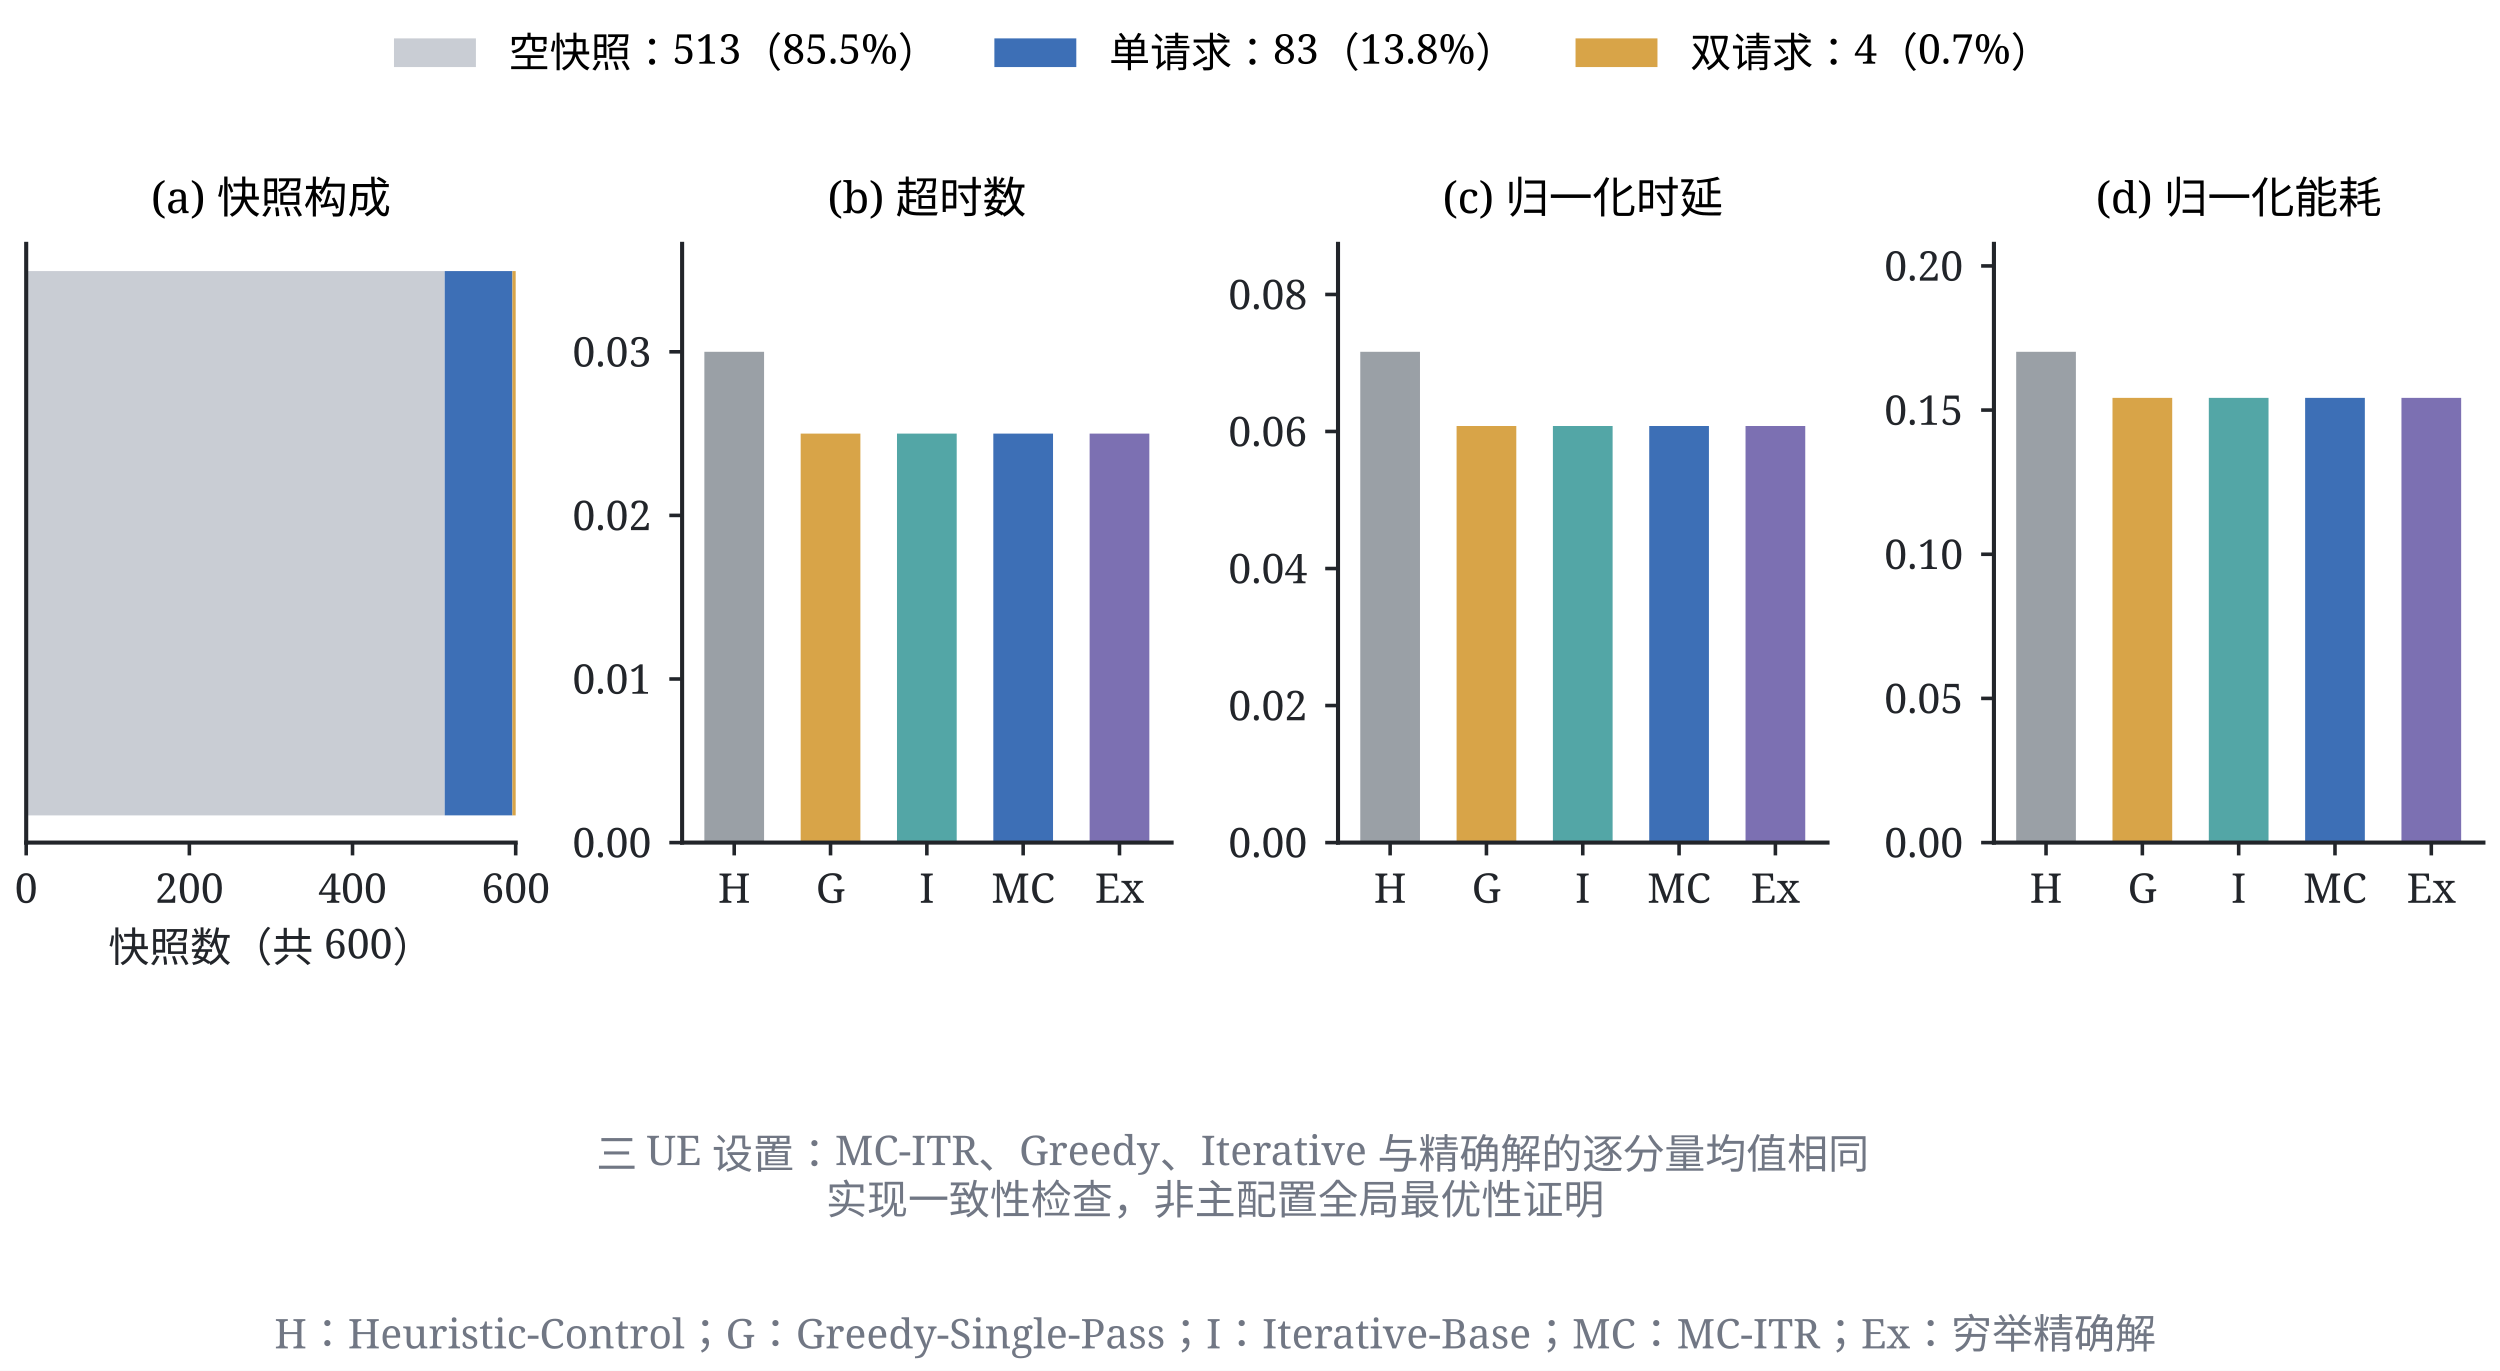
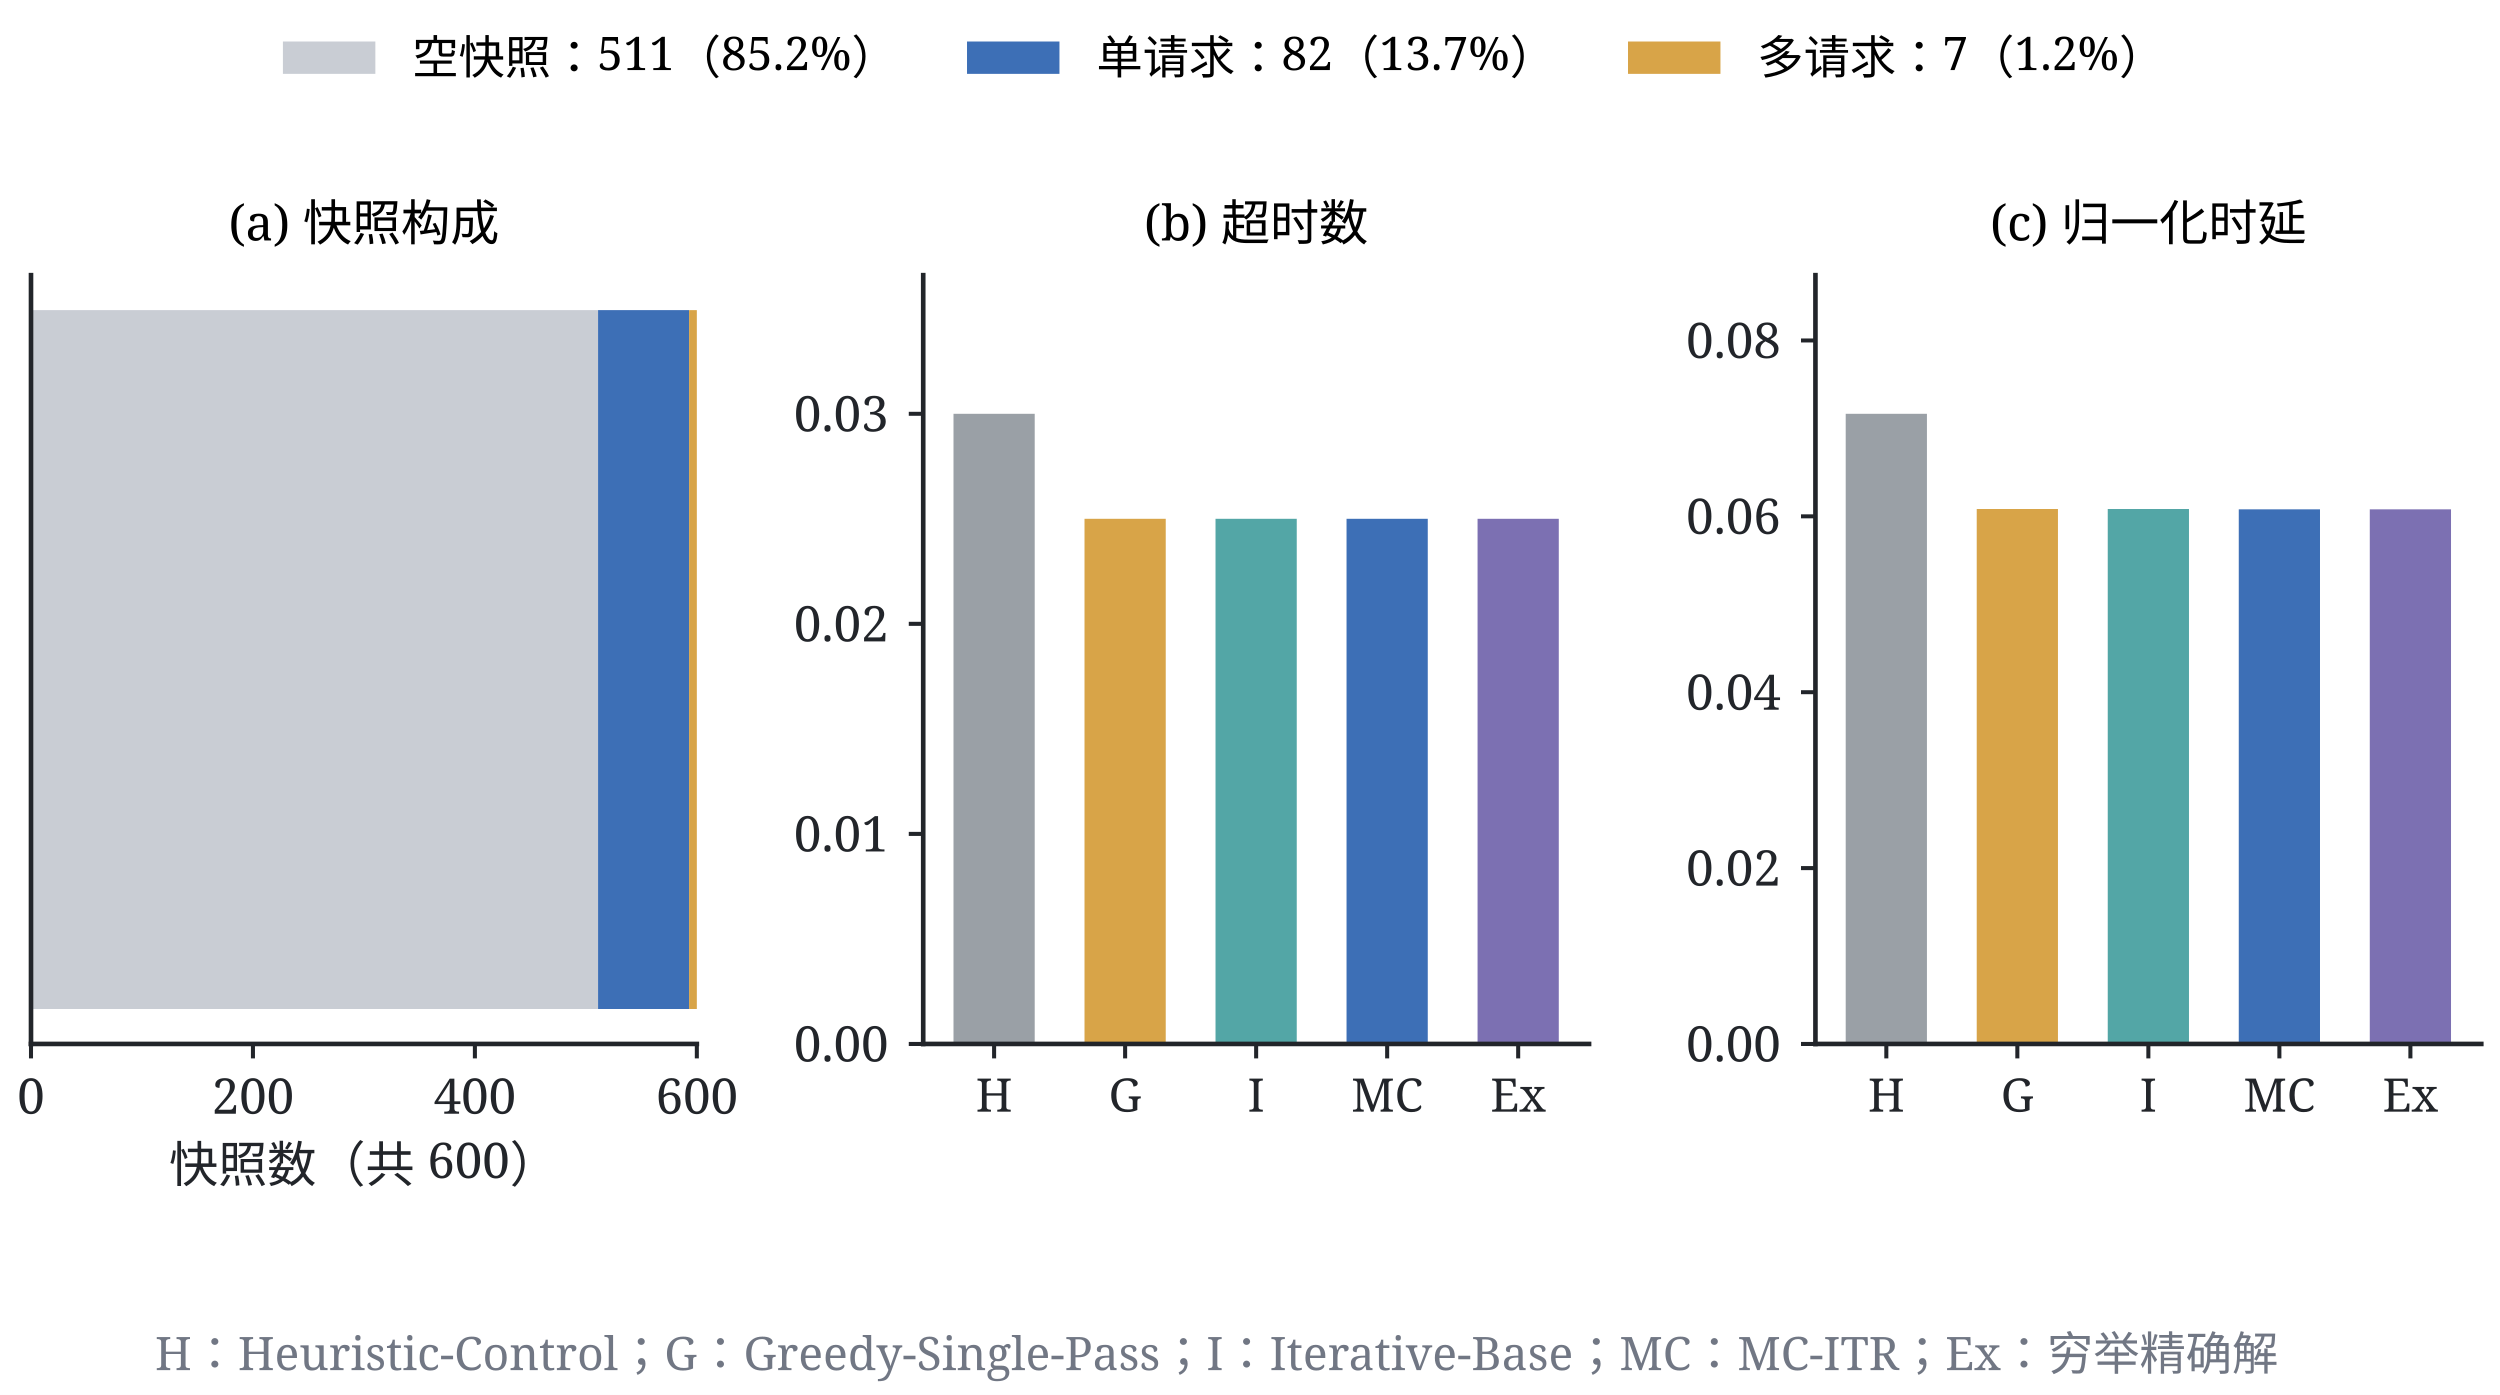
- <svg xmlns="http://www.w3.org/2000/svg" xmlns:xlink="http://www.w3.org/1999/xlink" width="488.236pt" height="267.696pt" viewBox="0 0 488.236 267.696" version="1.1">
+ <svg xmlns="http://www.w3.org/2000/svg" xmlns:xlink="http://www.w3.org/1999/xlink" width="432.685pt" height="241.43pt" viewBox="0 0 432.685 241.43" version="1.1">
  <defs>
    <style type="text/css">*{stroke-linejoin: round; stroke-linecap: butt}</style>
  </defs>
  <g id="figure_1">
    <g id="patch_1">
-       <path d="M 0 267.696  L 488.236 267.696  L 488.236 -0  L 0 -0  z " style="fill: #ffffff" />
+       <path d="M 0 241.43  L 432.685 241.43  L 432.685 0  L 0 0  z " style="fill: #ffffff" />
    </g>
    <g id="axes_1">
      <g id="patch_2">
-         <path d="M 5.116 164.552  L 100.71 164.552  L 100.71 47.624  L 5.116 47.624  z " style="fill: #ffffff" />
+         <path d="M 5.365 180.68  L 120.604 180.68  L 120.604 47.624  L 5.365 47.624  z " style="fill: #ffffff" />
      </g>
      <g id="matplotlib.axis_1">
        <g id="xtick_1">
          <g id="line2d_1">
            <defs>
-               <path id="m51fba0dac2" d="M 0 0  L 0 2.5  " style="stroke: #22252a; stroke-width: 0.7" />
+               <path id="m6c15f9647f" d="M 0 0  L 0 2.5  " style="stroke: #22252a; stroke-width: 0.7" />
            </defs>
            <g>
-               <use xlink:href="#m51fba0dac2" x="5.116" y="164.552" style="fill: #22252a; stroke: #22252a; stroke-width: 0.7" />
+               <use xlink:href="#m6c15f9647f" x="5.365" y="180.68" style="fill: #22252a; stroke: #22252a; stroke-width: 0.7" />
            </g>
          </g>
          <g id="text_1">
-             <text style="fill: #22252a; font: 8px 'Songti SC', serif; text-anchor: middle" x="5.116" y="176.312" transform="rotate(-0 5.11625 176.312)">0</text>
+             <text style="font-size: 8.5px; font-family: 'SimSun', serif; text-anchor: middle; fill: #22252a" x="5.365" y="192.756" transform="rotate(-0 5.365 192.7562)">0</text>
          </g>
        </g>
        <g id="xtick_2">
          <g id="line2d_2">
            <g>
-               <use xlink:href="#m51fba0dac2" x="36.981" y="164.552" style="fill: #22252a; stroke: #22252a; stroke-width: 0.7" />
+               <use xlink:href="#m6c15f9647f" x="43.778" y="180.68" style="fill: #22252a; stroke: #22252a; stroke-width: 0.7" />
            </g>
          </g>
          <g id="text_2">
-             <text style="fill: #22252a; font: 8px 'Songti SC', serif; text-anchor: middle" x="36.981" y="176.312" transform="rotate(-0 36.98079 176.312)">200</text>
+             <text style="font-size: 8.5px; font-family: 'SimSun', serif; text-anchor: middle; fill: #22252a" x="43.778" y="192.756" transform="rotate(-0 43.77804 192.7562)">200</text>
          </g>
        </g>
        <g id="xtick_3">
          <g id="line2d_3">
            <g>
-               <use xlink:href="#m51fba0dac2" x="68.845" y="164.552" style="fill: #22252a; stroke: #22252a; stroke-width: 0.7" />
+               <use xlink:href="#m6c15f9647f" x="82.191" y="180.68" style="fill: #22252a; stroke: #22252a; stroke-width: 0.7" />
            </g>
          </g>
          <g id="text_3">
-             <text style="fill: #22252a; font: 8px 'Songti SC', serif; text-anchor: middle" x="68.845" y="176.312" transform="rotate(-0 68.84533 176.312)">400</text>
+             <text style="font-size: 8.5px; font-family: 'SimSun', serif; text-anchor: middle; fill: #22252a" x="82.191" y="192.756" transform="rotate(-0 82.19109 192.7562)">400</text>
          </g>
        </g>
        <g id="xtick_4">
          <g id="line2d_4">
            <g>
-               <use xlink:href="#m51fba0dac2" x="100.71" y="164.552" style="fill: #22252a; stroke: #22252a; stroke-width: 0.7" />
+               <use xlink:href="#m6c15f9647f" x="120.604" y="180.68" style="fill: #22252a; stroke: #22252a; stroke-width: 0.7" />
            </g>
          </g>
          <g id="text_4">
-             <text style="fill: #22252a; font: 8px 'Songti SC', serif; text-anchor: middle" x="100.71" y="176.312" transform="rotate(-0 100.7099 176.312)">600</text>
+             <text style="font-size: 8.5px; font-family: 'SimSun', serif; text-anchor: middle; fill: #22252a" x="120.604" y="192.756" transform="rotate(-0 120.6041 192.7562)">600</text>
          </g>
        </g>
        <g id="text_5">
-           <text style="fill: #22252a; font: 8px 'Songti SC', serif; text-anchor: middle" x="52.913" y="187.832" transform="rotate(-0 52.91306 187.832)">快照数（共 600）</text>
+           <text style="font-size: 8.5px; font-family: 'SimSun', serif; text-anchor: middle; fill: #22252a" x="62.985" y="204.592" transform="rotate(-0 62.98457 204.5921)">快照数（共 600）</text>
        </g>
      </g>
      <g id="matplotlib.axis_2" />
      <g id="patch_3">
-         <path d="M 5.116 159.237  L 86.849 159.237  L 86.849 52.939  L 5.116 52.939  z " clip-path="url(#p281c16b081)" style="fill: #c9cdd4" />
+         <path d="M 5.365 174.632  L 103.51 174.632  L 103.51 53.672  L 5.365 53.672  z " clip-path="url(#p96c22a3a32)" style="fill: #c9cdd4" />
      </g>
      <g id="patch_4">
-         <path d="M 86.849 159.237  L 100.073 159.237  L 100.073 52.939  L 86.849 52.939  z " clip-path="url(#p281c16b081)" style="fill: #3d6fb6" />
+         <path d="M 103.51 174.632  L 119.26 174.632  L 119.26 53.672  L 103.51 53.672  z " clip-path="url(#p96c22a3a32)" style="fill: #3d6fb6" />
      </g>
      <g id="patch_5">
-         <path d="M 100.073 159.237  L 100.71 159.237  L 100.71 52.939  L 100.073 52.939  z " clip-path="url(#p281c16b081)" style="fill: #d8a448" />
+         <path d="M 119.26 174.632  L 120.604 174.632  L 120.604 53.672  L 119.26 53.672  z " clip-path="url(#p96c22a3a32)" style="fill: #d8a448" />
      </g>
      <g id="patch_6">
-         <path d="M 5.116 164.552  L 5.116 47.624  " style="fill: none; stroke: #22252a; stroke-width: 0.8; stroke-linejoin: miter; stroke-linecap: square" />
+         <path d="M 5.365 180.68  L 5.365 47.624  " style="fill: none; stroke: #22252a; stroke-width: 0.8; stroke-linejoin: miter; stroke-linecap: square" />
      </g>
      <g id="patch_7">
-         <path d="M 5.116 164.552  L 100.71 164.552  " style="fill: none; stroke: #22252a; stroke-width: 0.8; stroke-linejoin: miter; stroke-linecap: square" />
+         <path d="M 5.365 180.68  L 120.604 180.68  " style="fill: none; stroke: #22252a; stroke-width: 0.8; stroke-linejoin: miter; stroke-linecap: square" />
      </g>
      <g id="text_6">
-         <text style="font: 8.5px 'Songti SC', serif; text-anchor: middle" x="52.913" y="41.624" transform="rotate(-0 52.91306 41.624)">(a) 快照构成</text>
+         <text style="font-size: 8.5px; font-family: 'SimSun', serif; text-anchor: middle" x="62.985" y="41.624" transform="rotate(-0 62.98457 41.624)">(a) 快照构成</text>
      </g>
    </g>
    <g id="axes_2">
      <g id="patch_8">
-         <path d="M 133.212 164.552  L 228.805 164.552  L 228.805 47.624  L 133.212 47.624  z " style="fill: #ffffff" />
+         <path d="M 159.785 180.68  L 275.025 180.68  L 275.025 47.624  L 159.785 47.624  z " style="fill: #ffffff" />
      </g>
      <g id="matplotlib.axis_3">
        <g id="xtick_5">
          <g id="line2d_5">
            <g>
-               <use xlink:href="#m51fba0dac2" x="143.388" y="164.552" style="fill: #22252a; stroke: #22252a; stroke-width: 0.7" />
+               <use xlink:href="#m6c15f9647f" x="172.053" y="180.68" style="fill: #22252a; stroke: #22252a; stroke-width: 0.7" />
            </g>
          </g>
          <g id="text_7">
-             <text style="fill: #22252a; font: 8px 'Songti SC', serif; text-anchor: middle" x="143.388" y="176.312" transform="rotate(-0 143.388 176.312)">H</text>
+             <text style="font-size: 8px; font-family: 'SimSun', serif; text-anchor: middle; fill: #22252a" x="172.053" y="192.399" transform="rotate(-0 172.0531 192.3988)">H</text>
          </g>
        </g>
        <g id="xtick_6">
          <g id="line2d_6">
            <g>
-               <use xlink:href="#m51fba0dac2" x="162.198" y="164.552" style="fill: #22252a; stroke: #22252a; stroke-width: 0.7" />
+               <use xlink:href="#m6c15f9647f" x="194.729" y="180.68" style="fill: #22252a; stroke: #22252a; stroke-width: 0.7" />
            </g>
          </g>
          <g id="text_8">
-             <text style="fill: #22252a; font: 8px 'Songti SC', serif; text-anchor: middle" x="162.198" y="176.312" transform="rotate(-0 162.1983 176.312)">G</text>
+             <text style="font-size: 8px; font-family: 'SimSun', serif; text-anchor: middle; fill: #22252a" x="194.729" y="192.399" transform="rotate(-0 194.7291 192.3988)">G</text>
          </g>
        </g>
        <g id="xtick_7">
          <g id="line2d_7">
            <g>
-               <use xlink:href="#m51fba0dac2" x="181.009" y="164.552" style="fill: #22252a; stroke: #22252a; stroke-width: 0.7" />
+               <use xlink:href="#m6c15f9647f" x="217.405" y="180.68" style="fill: #22252a; stroke: #22252a; stroke-width: 0.7" />
            </g>
          </g>
          <g id="text_9">
-             <text style="fill: #22252a; font: 8px 'Songti SC', serif; text-anchor: middle" x="181.009" y="176.312" transform="rotate(-0 181.0085 176.312)">I</text>
+             <text style="font-size: 8px; font-family: 'SimSun', serif; text-anchor: middle; fill: #22252a" x="217.405" y="192.399" transform="rotate(-0 217.405 192.3988)">I</text>
          </g>
        </g>
        <g id="xtick_8">
          <g id="line2d_8">
            <g>
-               <use xlink:href="#m51fba0dac2" x="199.819" y="164.552" style="fill: #22252a; stroke: #22252a; stroke-width: 0.7" />
+               <use xlink:href="#m6c15f9647f" x="240.081" y="180.68" style="fill: #22252a; stroke: #22252a; stroke-width: 0.7" />
            </g>
          </g>
          <g id="text_10">
-             <text style="fill: #22252a; font: 8px 'Songti SC', serif; text-anchor: middle" x="199.819" y="176.312" transform="rotate(-0 199.8188 176.312)">MC</text>
+             <text style="font-size: 8px; font-family: 'SimSun', serif; text-anchor: middle; fill: #22252a" x="240.081" y="192.399" transform="rotate(-0 240.0809 192.3988)">MC</text>
          </g>
        </g>
        <g id="xtick_9">
          <g id="line2d_9">
            <g>
-               <use xlink:href="#m51fba0dac2" x="218.629" y="164.552" style="fill: #22252a; stroke: #22252a; stroke-width: 0.7" />
+               <use xlink:href="#m6c15f9647f" x="262.757" y="180.68" style="fill: #22252a; stroke: #22252a; stroke-width: 0.7" />
            </g>
          </g>
          <g id="text_11">
-             <text style="fill: #22252a; font: 8px 'Songti SC', serif; text-anchor: middle" x="218.629" y="176.312" transform="rotate(-0 218.629 176.312)">Ex</text>
+             <text style="font-size: 8px; font-family: 'SimSun', serif; text-anchor: middle; fill: #22252a" x="262.757" y="192.399" transform="rotate(-0 262.7569 192.3988)">Ex</text>
          </g>
        </g>
      </g>
      <g id="matplotlib.axis_4">
        <g id="ytick_1">
          <g id="line2d_10">
            <defs>
-               <path id="m5c2693ff41" d="M 0 0  L -2.5 0  " style="stroke: #22252a; stroke-width: 0.7" />
+               <path id="m1083926d9c" d="M 0 0  L -2.5 0  " style="stroke: #22252a; stroke-width: 0.7" />
            </defs>
            <g>
-               <use xlink:href="#m5c2693ff41" x="133.212" y="164.552" style="fill: #22252a; stroke: #22252a; stroke-width: 0.7" />
+               <use xlink:href="#m1083926d9c" x="159.785" y="180.68" style="fill: #22252a; stroke: #22252a; stroke-width: 0.7" />
            </g>
          </g>
          <g id="text_12">
-             <text style="fill: #22252a; font: 8px 'Songti SC', serif; text-anchor: end" x="127.212" y="167.432" transform="rotate(-0 127.2117 167.432)">0.00</text>
+             <text style="font-size: 8.5px; font-family: 'SimSun', serif; text-anchor: end; fill: #22252a" x="153.785" y="183.718" transform="rotate(-0 153.7854 183.7181)">0.00</text>
          </g>
        </g>
        <g id="ytick_2">
          <g id="line2d_11">
            <g>
-               <use xlink:href="#m5c2693ff41" x="133.212" y="132.604" style="fill: #22252a; stroke: #22252a; stroke-width: 0.7" />
+               <use xlink:href="#m1083926d9c" x="159.785" y="144.326" style="fill: #22252a; stroke: #22252a; stroke-width: 0.7" />
            </g>
          </g>
          <g id="text_13">
-             <text style="fill: #22252a; font: 8px 'Songti SC', serif; text-anchor: end" x="127.212" y="135.484" transform="rotate(-0 127.2117 135.4845)">0.01</text>
+             <text style="font-size: 8.5px; font-family: 'SimSun', serif; text-anchor: end; fill: #22252a" x="153.785" y="147.364" transform="rotate(-0 153.7854 147.364)">0.01</text>
          </g>
        </g>
        <g id="ytick_3">
          <g id="line2d_12">
            <g>
-               <use xlink:href="#m5c2693ff41" x="133.212" y="100.657" style="fill: #22252a; stroke: #22252a; stroke-width: 0.7" />
+               <use xlink:href="#m1083926d9c" x="159.785" y="107.972" style="fill: #22252a; stroke: #22252a; stroke-width: 0.7" />
            </g>
          </g>
          <g id="text_14">
-             <text style="fill: #22252a; font: 8px 'Songti SC', serif; text-anchor: end" x="127.212" y="103.537" transform="rotate(-0 127.2117 103.5369)">0.02</text>
+             <text style="font-size: 8.5px; font-family: 'SimSun', serif; text-anchor: end; fill: #22252a" x="153.785" y="111.01" transform="rotate(-0 153.7854 111.0099)">0.02</text>
          </g>
        </g>
        <g id="ytick_4">
          <g id="line2d_13">
            <g>
-               <use xlink:href="#m5c2693ff41" x="133.212" y="68.709" style="fill: #22252a; stroke: #22252a; stroke-width: 0.7" />
+               <use xlink:href="#m1083926d9c" x="159.785" y="71.618" style="fill: #22252a; stroke: #22252a; stroke-width: 0.7" />
            </g>
          </g>
          <g id="text_15">
-             <text style="fill: #22252a; font: 8px 'Songti SC', serif; text-anchor: end" x="127.212" y="71.589" transform="rotate(-0 127.2117 71.58938)">0.03</text>
+             <text style="font-size: 8.5px; font-family: 'SimSun', serif; text-anchor: end; fill: #22252a" x="153.785" y="74.656" transform="rotate(-0 153.7854 74.65579)">0.03</text>
          </g>
        </g>
      </g>
      <g id="patch_9">
-         <path d="M 137.557 164.552  L 149.219 164.552  L 149.219 68.709  L 137.557 68.709  z " clip-path="url(#p495ac40457)" style="fill: #9aa0a6" />
+         <path d="M 165.024 180.68  L 179.083 180.68  L 179.083 71.618  L 165.024 71.618  z " clip-path="url(#pa74904e741)" style="fill: #9aa0a6" />
      </g>
      <g id="patch_10">
-         <path d="M 156.367 164.552  L 168.029 164.552  L 168.029 84.683  L 156.367 84.683  z " clip-path="url(#p495ac40457)" style="fill: #d8a448" />
+         <path d="M 187.7 180.68  L 201.759 180.68  L 201.759 89.795  L 187.7 89.795  z " clip-path="url(#pa74904e741)" style="fill: #d8a448" />
      </g>
      <g id="patch_11">
-         <path d="M 175.177 164.552  L 186.84 164.552  L 186.84 84.683  L 175.177 84.683  z " clip-path="url(#p495ac40457)" style="fill: #53a6a6" />
+         <path d="M 210.375 180.68  L 224.435 180.68  L 224.435 89.795  L 210.375 89.795  z " clip-path="url(#pa74904e741)" style="fill: #53a6a6" />
      </g>
      <g id="patch_12">
-         <path d="M 193.988 164.552  L 205.65 164.552  L 205.65 84.683  L 193.988 84.683  z " clip-path="url(#p495ac40457)" style="fill: #3d6fb6" />
+         <path d="M 233.051 180.68  L 247.11 180.68  L 247.11 89.795  L 233.051 89.795  z " clip-path="url(#pa74904e741)" style="fill: #3d6fb6" />
      </g>
      <g id="patch_13">
-         <path d="M 212.798 164.552  L 224.46 164.552  L 224.46 84.683  L 212.798 84.683  z " clip-path="url(#p495ac40457)" style="fill: #7c70b2" />
+         <path d="M 255.727 180.68  L 269.786 180.68  L 269.786 89.795  L 255.727 89.795  z " clip-path="url(#pa74904e741)" style="fill: #7c70b2" />
      </g>
      <g id="patch_14">
-         <path d="M 133.212 164.552  L 133.212 47.624  " style="fill: none; stroke: #22252a; stroke-width: 0.8; stroke-linejoin: miter; stroke-linecap: square" />
+         <path d="M 159.785 180.68  L 159.785 47.624  " style="fill: none; stroke: #22252a; stroke-width: 0.8; stroke-linejoin: miter; stroke-linecap: square" />
      </g>
      <g id="patch_15">
-         <path d="M 133.212 164.552  L 228.805 164.552  " style="fill: none; stroke: #22252a; stroke-width: 0.8; stroke-linejoin: miter; stroke-linecap: square" />
+         <path d="M 159.785 180.68  L 275.025 180.68  " style="fill: none; stroke: #22252a; stroke-width: 0.8; stroke-linejoin: miter; stroke-linecap: square" />
      </g>
      <g id="text_16">
-         <text style="font: 8.5px 'Songti SC', serif; text-anchor: middle" x="181.009" y="41.624" transform="rotate(-0 181.0085 41.624)">(b) 超时数</text>
+         <text style="font-size: 8.5px; font-family: 'SimSun', serif; text-anchor: middle" x="217.405" y="41.624" transform="rotate(-0 217.405 41.624)">(b) 超时数</text>
      </g>
    </g>
    <g id="axes_3">
      <g id="patch_16">
-         <path d="M 261.307 164.552  L 356.901 164.552  L 356.901 47.624  L 261.307 47.624  z " style="fill: #ffffff" />
+         <path d="M 314.206 180.68  L 429.445 180.68  L 429.445 47.624  L 314.206 47.624  z " style="fill: #ffffff" />
      </g>
      <g id="matplotlib.axis_5">
        <g id="xtick_10">
          <g id="line2d_14">
            <g>
-               <use xlink:href="#m51fba0dac2" x="271.484" y="164.552" style="fill: #22252a; stroke: #22252a; stroke-width: 0.7" />
+               <use xlink:href="#m6c15f9647f" x="326.474" y="180.68" style="fill: #22252a; stroke: #22252a; stroke-width: 0.7" />
            </g>
          </g>
          <g id="text_17">
-             <text style="fill: #22252a; font: 8px 'Songti SC', serif; text-anchor: middle" x="271.484" y="176.312" transform="rotate(-0 271.4835 176.312)">H</text>
+             <text style="font-size: 8px; font-family: 'SimSun', serif; text-anchor: middle; fill: #22252a" x="326.474" y="192.399" transform="rotate(-0 326.4736 192.3988)">H</text>
          </g>
        </g>
        <g id="xtick_11">
          <g id="line2d_15">
            <g>
-               <use xlink:href="#m51fba0dac2" x="290.294" y="164.552" style="fill: #22252a; stroke: #22252a; stroke-width: 0.7" />
+               <use xlink:href="#m6c15f9647f" x="349.149" y="180.68" style="fill: #22252a; stroke: #22252a; stroke-width: 0.7" />
            </g>
          </g>
          <g id="text_18">
-             <text style="fill: #22252a; font: 8px 'Songti SC', serif; text-anchor: middle" x="290.294" y="176.312" transform="rotate(-0 290.2937 176.312)">G</text>
+             <text style="font-size: 8px; font-family: 'SimSun', serif; text-anchor: middle; fill: #22252a" x="349.149" y="192.399" transform="rotate(-0 349.1495 192.3988)">G</text>
          </g>
        </g>
        <g id="xtick_12">
          <g id="line2d_16">
            <g>
-               <use xlink:href="#m51fba0dac2" x="309.104" y="164.552" style="fill: #22252a; stroke: #22252a; stroke-width: 0.7" />
+               <use xlink:href="#m6c15f9647f" x="371.825" y="180.68" style="fill: #22252a; stroke: #22252a; stroke-width: 0.7" />
            </g>
          </g>
          <g id="text_19">
-             <text style="fill: #22252a; font: 8px 'Songti SC', serif; text-anchor: middle" x="309.104" y="176.312" transform="rotate(-0 309.104 176.312)">I</text>
+             <text style="font-size: 8px; font-family: 'SimSun', serif; text-anchor: middle; fill: #22252a" x="371.825" y="192.399" transform="rotate(-0 371.8254 192.3988)">I</text>
          </g>
        </g>
        <g id="xtick_13">
          <g id="line2d_17">
            <g>
-               <use xlink:href="#m51fba0dac2" x="327.914" y="164.552" style="fill: #22252a; stroke: #22252a; stroke-width: 0.7" />
+               <use xlink:href="#m6c15f9647f" x="394.501" y="180.68" style="fill: #22252a; stroke: #22252a; stroke-width: 0.7" />
            </g>
          </g>
          <g id="text_20">
-             <text style="fill: #22252a; font: 8px 'Songti SC', serif; text-anchor: middle" x="327.914" y="176.312" transform="rotate(-0 327.9142 176.312)">MC</text>
+             <text style="font-size: 8px; font-family: 'SimSun', serif; text-anchor: middle; fill: #22252a" x="394.501" y="192.399" transform="rotate(-0 394.5014 192.3988)">MC</text>
          </g>
        </g>
        <g id="xtick_14">
          <g id="line2d_18">
            <g>
-               <use xlink:href="#m51fba0dac2" x="346.724" y="164.552" style="fill: #22252a; stroke: #22252a; stroke-width: 0.7" />
+               <use xlink:href="#m6c15f9647f" x="417.177" y="180.68" style="fill: #22252a; stroke: #22252a; stroke-width: 0.7" />
            </g>
          </g>
          <g id="text_21">
-             <text style="fill: #22252a; font: 8px 'Songti SC', serif; text-anchor: middle" x="346.724" y="176.312" transform="rotate(-0 346.7245 176.312)">Ex</text>
+             <text style="font-size: 8px; font-family: 'SimSun', serif; text-anchor: middle; fill: #22252a" x="417.177" y="192.399" transform="rotate(-0 417.1773 192.3988)">Ex</text>
          </g>
        </g>
      </g>
      <g id="matplotlib.axis_6">
        <g id="ytick_5">
          <g id="line2d_19">
            <g>
-               <use xlink:href="#m5c2693ff41" x="261.307" y="164.552" style="fill: #22252a; stroke: #22252a; stroke-width: 0.7" />
+               <use xlink:href="#m1083926d9c" x="314.206" y="180.68" style="fill: #22252a; stroke: #22252a; stroke-width: 0.7" />
            </g>
          </g>
          <g id="text_22">
-             <text style="fill: #22252a; font: 8px 'Songti SC', serif; text-anchor: end" x="255.307" y="167.432" transform="rotate(-0 255.3072 167.432)">0.00</text>
+             <text style="font-size: 8.5px; font-family: 'SimSun', serif; text-anchor: end; fill: #22252a" x="308.206" y="183.718" transform="rotate(-0 308.2059 183.7181)">0.00</text>
          </g>
        </g>
        <g id="ytick_6">
          <g id="line2d_20">
            <g>
-               <use xlink:href="#m5c2693ff41" x="261.307" y="137.79" style="fill: #22252a; stroke: #22252a; stroke-width: 0.7" />
+               <use xlink:href="#m1083926d9c" x="314.206" y="150.242" style="fill: #22252a; stroke: #22252a; stroke-width: 0.7" />
            </g>
          </g>
          <g id="text_23">
-             <text style="fill: #22252a; font: 8px 'Songti SC', serif; text-anchor: end" x="255.307" y="140.67" transform="rotate(-0 255.3072 140.6705)">0.02</text>
+             <text style="font-size: 8.5px; font-family: 'SimSun', serif; text-anchor: end; fill: #22252a" x="308.206" y="153.28" transform="rotate(-0 308.2059 153.2797)">0.02</text>
          </g>
        </g>
        <g id="ytick_7">
          <g id="line2d_21">
            <g>
-               <use xlink:href="#m5c2693ff41" x="261.307" y="111.029" style="fill: #22252a; stroke: #22252a; stroke-width: 0.7" />
+               <use xlink:href="#m1083926d9c" x="314.206" y="119.803" style="fill: #22252a; stroke: #22252a; stroke-width: 0.7" />
            </g>
          </g>
          <g id="text_24">
-             <text style="fill: #22252a; font: 8px 'Songti SC', serif; text-anchor: end" x="255.307" y="113.909" transform="rotate(-0 255.3072 113.909)">0.04</text>
+             <text style="font-size: 8.5px; font-family: 'SimSun', serif; text-anchor: end; fill: #22252a" x="308.206" y="122.841" transform="rotate(-0 308.2059 122.8413)">0.04</text>
          </g>
        </g>
        <g id="ytick_8">
          <g id="line2d_22">
            <g>
-               <use xlink:href="#m5c2693ff41" x="261.307" y="84.267" style="fill: #22252a; stroke: #22252a; stroke-width: 0.7" />
+               <use xlink:href="#m1083926d9c" x="314.206" y="89.365" style="fill: #22252a; stroke: #22252a; stroke-width: 0.7" />
            </g>
          </g>
          <g id="text_25">
-             <text style="fill: #22252a; font: 8px 'Songti SC', serif; text-anchor: end" x="255.307" y="87.147" transform="rotate(-0 255.3072 87.1475)">0.06</text>
+             <text style="font-size: 8.5px; font-family: 'SimSun', serif; text-anchor: end; fill: #22252a" x="308.206" y="92.403" transform="rotate(-0 308.2059 92.40294)">0.06</text>
          </g>
        </g>
        <g id="ytick_9">
          <g id="line2d_23">
            <g>
-               <use xlink:href="#m5c2693ff41" x="261.307" y="57.506" style="fill: #22252a; stroke: #22252a; stroke-width: 0.7" />
+               <use xlink:href="#m1083926d9c" x="314.206" y="58.926" style="fill: #22252a; stroke: #22252a; stroke-width: 0.7" />
            </g>
          </g>
          <g id="text_26">
-             <text style="fill: #22252a; font: 8px 'Songti SC', serif; text-anchor: end" x="255.307" y="60.386" transform="rotate(-0 255.3072 60.386)">0.08</text>
+             <text style="font-size: 8.5px; font-family: 'SimSun', serif; text-anchor: end; fill: #22252a" x="308.206" y="61.965" transform="rotate(-0 308.2059 61.96455)">0.08</text>
          </g>
        </g>
      </g>
      <g id="patch_17">
-         <path d="M 265.652 164.552  L 277.315 164.552  L 277.315 68.709  L 265.652 68.709  z " clip-path="url(#p1b74088e7a)" style="fill: #9aa0a6" />
+         <path d="M 319.444 180.68  L 333.503 180.68  L 333.503 71.618  L 319.444 71.618  z " clip-path="url(#p3132032acb)" style="fill: #9aa0a6" />
      </g>
      <g id="patch_18">
-         <path d="M 284.463 164.552  L 296.125 164.552  L 296.125 83.2  L 284.463 83.2  z " clip-path="url(#p1b74088e7a)" style="fill: #d8a448" />
+         <path d="M 342.12 180.68  L 356.179 180.68  L 356.179 88.099  L 342.12 88.099  z " clip-path="url(#p3132032acb)" style="fill: #d8a448" />
      </g>
      <g id="patch_19">
-         <path d="M 303.273 164.552  L 314.935 164.552  L 314.935 83.2  L 303.273 83.2  z " clip-path="url(#p1b74088e7a)" style="fill: #53a6a6" />
+         <path d="M 364.796 180.68  L 378.855 180.68  L 378.855 88.099  L 364.796 88.099  z " clip-path="url(#p3132032acb)" style="fill: #53a6a6" />
      </g>
      <g id="patch_20">
-         <path d="M 322.083 164.552  L 333.745 164.552  L 333.745 83.2  L 322.083 83.2  z " clip-path="url(#p1b74088e7a)" style="fill: #3d6fb6" />
+         <path d="M 387.472 180.68  L 401.531 180.68  L 401.531 88.15  L 387.472 88.15  z " clip-path="url(#p3132032acb)" style="fill: #3d6fb6" />
      </g>
      <g id="patch_21">
-         <path d="M 340.893 164.552  L 352.556 164.552  L 352.556 83.2  L 340.893 83.2  z " clip-path="url(#p1b74088e7a)" style="fill: #7c70b2" />
+         <path d="M 410.148 180.68  L 424.207 180.68  L 424.207 88.15  L 410.148 88.15  z " clip-path="url(#p3132032acb)" style="fill: #7c70b2" />
      </g>
      <g id="patch_22">
-         <path d="M 261.307 164.552  L 261.307 47.624  " style="fill: none; stroke: #22252a; stroke-width: 0.8; stroke-linejoin: miter; stroke-linecap: square" />
+         <path d="M 314.206 180.68  L 314.206 47.624  " style="fill: none; stroke: #22252a; stroke-width: 0.8; stroke-linejoin: miter; stroke-linecap: square" />
      </g>
      <g id="patch_23">
-         <path d="M 261.307 164.552  L 356.901 164.552  " style="fill: none; stroke: #22252a; stroke-width: 0.8; stroke-linejoin: miter; stroke-linecap: square" />
+         <path d="M 314.206 180.68  L 429.445 180.68  " style="fill: none; stroke: #22252a; stroke-width: 0.8; stroke-linejoin: miter; stroke-linecap: square" />
      </g>
      <g id="text_27">
-         <text style="font: 8.5px 'Songti SC', serif; text-anchor: middle" x="309.104" y="41.624" transform="rotate(-0 309.104 41.624)">(c) 归一化时延</text>
-       </g>
-     </g>
-     <g id="axes_4">
+         <text style="font-size: 8.5px; font-family: 'SimSun', serif; text-anchor: middle" x="371.825" y="41.624" transform="rotate(-0 371.8254 41.624)">(c) 归一化时延</text>
+       </g>
+     </g>
+     <g id="text_28">
+       <text style="font-size: 8px; font-family: 'SimSun', serif; text-anchor: middle; fill: #717784" x="210.565" y="237.128" transform="rotate(-0 210.565 237.128)">H：Heuristic-Control；G：Greedy-Single-Pass；I：Iterative-Base；MC：MC-ITR；Ex：穷举精确解</text>
+     </g>
+     <g id="legend_1">
      <g id="patch_24">
-         <path d="M 389.403 164.552  L 484.996 164.552  L 484.996 47.624  L 389.403 47.624  z " style="fill: #ffffff" />
-       </g>
-       <g id="matplotlib.axis_7">
-         <g id="xtick_15">
-           <g id="line2d_24">
-             <g>
-               <use xlink:href="#m51fba0dac2" x="399.579" y="164.552" style="fill: #22252a; stroke: #22252a; stroke-width: 0.7" />
-             </g>
-           </g>
-           <g id="text_28">
-             <text style="fill: #22252a; font: 8px 'Songti SC', serif; text-anchor: middle" x="399.579" y="176.312" transform="rotate(-0 399.579 176.312)">H</text>
-           </g>
-         </g>
-         <g id="xtick_16">
-           <g id="line2d_25">
-             <g>
-               <use xlink:href="#m51fba0dac2" x="418.389" y="164.552" style="fill: #22252a; stroke: #22252a; stroke-width: 0.7" />
-             </g>
-           </g>
-           <g id="text_29">
-             <text style="fill: #22252a; font: 8px 'Songti SC', serif; text-anchor: middle" x="418.389" y="176.312" transform="rotate(-0 418.3892 176.312)">G</text>
-           </g>
-         </g>
-         <g id="xtick_17">
-           <g id="line2d_26">
-             <g>
-               <use xlink:href="#m51fba0dac2" x="437.199" y="164.552" style="fill: #22252a; stroke: #22252a; stroke-width: 0.7" />
-             </g>
-           </g>
-           <g id="text_30">
-             <text style="fill: #22252a; font: 8px 'Songti SC', serif; text-anchor: middle" x="437.199" y="176.312" transform="rotate(-0 437.1994 176.312)">I</text>
-           </g>
-         </g>
-         <g id="xtick_18">
-           <g id="line2d_27">
-             <g>
-               <use xlink:href="#m51fba0dac2" x="456.01" y="164.552" style="fill: #22252a; stroke: #22252a; stroke-width: 0.7" />
-             </g>
-           </g>
-           <g id="text_31">
-             <text style="fill: #22252a; font: 8px 'Songti SC', serif; text-anchor: middle" x="456.01" y="176.312" transform="rotate(-0 456.0097 176.312)">MC</text>
-           </g>
-         </g>
-         <g id="xtick_19">
-           <g id="line2d_28">
-             <g>
-               <use xlink:href="#m51fba0dac2" x="474.82" y="164.552" style="fill: #22252a; stroke: #22252a; stroke-width: 0.7" />
-             </g>
-           </g>
-           <g id="text_32">
-             <text style="fill: #22252a; font: 8px 'Songti SC', serif; text-anchor: middle" x="474.82" y="176.312" transform="rotate(-0 474.8199 176.312)">Ex</text>
-           </g>
-         </g>
-       </g>
-       <g id="matplotlib.axis_8">
-         <g id="ytick_10">
-           <g id="line2d_29">
-             <g>
-               <use xlink:href="#m5c2693ff41" x="389.403" y="164.552" style="fill: #22252a; stroke: #22252a; stroke-width: 0.7" />
-             </g>
-           </g>
-           <g id="text_33">
-             <text style="fill: #22252a; font: 8px 'Songti SC', serif; text-anchor: end" x="383.403" y="167.432" transform="rotate(-0 383.4026 167.432)">0.00</text>
-           </g>
-         </g>
-         <g id="ytick_11">
-           <g id="line2d_30">
-             <g>
-               <use xlink:href="#m5c2693ff41" x="389.403" y="136.397" style="fill: #22252a; stroke: #22252a; stroke-width: 0.7" />
-             </g>
-           </g>
-           <g id="text_34">
-             <text style="fill: #22252a; font: 8px 'Songti SC', serif; text-anchor: end" x="383.403" y="139.277" transform="rotate(-0 383.4026 139.2769)">0.05</text>
-           </g>
-         </g>
-         <g id="ytick_12">
-           <g id="line2d_31">
-             <g>
-               <use xlink:href="#m5c2693ff41" x="389.403" y="108.242" style="fill: #22252a; stroke: #22252a; stroke-width: 0.7" />
-             </g>
-           </g>
-           <g id="text_35">
-             <text style="fill: #22252a; font: 8px 'Songti SC', serif; text-anchor: end" x="383.403" y="111.122" transform="rotate(-0 383.4026 111.1218)">0.10</text>
-           </g>
-         </g>
-         <g id="ytick_13">
-           <g id="line2d_32">
-             <g>
-               <use xlink:href="#m5c2693ff41" x="389.403" y="80.087" style="fill: #22252a; stroke: #22252a; stroke-width: 0.7" />
-             </g>
-           </g>
-           <g id="text_36">
-             <text style="fill: #22252a; font: 8px 'Songti SC', serif; text-anchor: end" x="383.403" y="82.967" transform="rotate(-0 383.4026 82.96667)">0.15</text>
-           </g>
-         </g>
-         <g id="ytick_14">
-           <g id="line2d_33">
-             <g>
-               <use xlink:href="#m5c2693ff41" x="389.403" y="51.932" style="fill: #22252a; stroke: #22252a; stroke-width: 0.7" />
-             </g>
-           </g>
-           <g id="text_37">
-             <text style="fill: #22252a; font: 8px 'Songti SC', serif; text-anchor: end" x="383.403" y="54.812" transform="rotate(-0 383.4026 54.81156)">0.20</text>
-           </g>
-         </g>
+         <path d="M 48.965 12.784  L 64.965 12.784  L 64.965 7.184  L 48.965 7.184  z " style="fill: #c9cdd4" />
+       </g>
+       <g id="text_29">
+         <text style="font-size: 8px; font-family: 'SimSun', serif; text-anchor: start" x="71.365" y="12.784" transform="rotate(-0 71.365 12.78375)">空快照：511（85.2%）</text>
      </g>
      <g id="patch_25">
-         <path d="M 393.748 164.552  L 405.41 164.552  L 405.41 68.709  L 393.748 68.709  z " clip-path="url(#p48490931d7)" style="fill: #9aa0a6" />
+         <path d="M 167.365 12.784  L 183.365 12.784  L 183.365 7.184  L 167.365 7.184  z " style="fill: #3d6fb6" />
+       </g>
+       <g id="text_30">
+         <text style="font-size: 8px; font-family: 'SimSun', serif; text-anchor: start" x="189.765" y="12.784" transform="rotate(-0 189.765 12.78375)">单请求：82（13.7%）</text>
      </g>
      <g id="patch_26">
-         <path d="M 412.558 164.552  L 424.22 164.552  L 424.22 77.697  L 412.558 77.697  z " clip-path="url(#p48490931d7)" style="fill: #d8a448" />
-       </g>
-       <g id="patch_27">
-         <path d="M 431.368 164.552  L 443.031 164.552  L 443.031 77.697  L 431.368 77.697  z " clip-path="url(#p48490931d7)" style="fill: #53a6a6" />
-       </g>
-       <g id="patch_28">
-         <path d="M 450.179 164.552  L 461.841 164.552  L 461.841 77.697  L 450.179 77.697  z " clip-path="url(#p48490931d7)" style="fill: #3d6fb6" />
-       </g>
-       <g id="patch_29">
-         <path d="M 468.989 164.552  L 480.651 164.552  L 480.651 77.697  L 468.989 77.697  z " clip-path="url(#p48490931d7)" style="fill: #7c70b2" />
-       </g>
-       <g id="patch_30">
-         <path d="M 389.403 164.552  L 389.403 47.624  " style="fill: none; stroke: #22252a; stroke-width: 0.8; stroke-linejoin: miter; stroke-linecap: square" />
-       </g>
-       <g id="patch_31">
-         <path d="M 389.403 164.552  L 484.996 164.552  " style="fill: none; stroke: #22252a; stroke-width: 0.8; stroke-linejoin: miter; stroke-linecap: square" />
-       </g>
-       <g id="text_38">
-         <text style="font: 8.5px 'Songti SC', serif; text-anchor: middle" x="437.199" y="41.624" transform="rotate(-0 437.1994 41.624)">(d) 归一化能耗</text>
-       </g>
-     </g>
-     <g id="text_39">
-       <text style="fill: #717784; font: 8px 'Songti SC', serif" transform="translate(116.4587 228.1945)">三 UE 设置：MC-ITR、Greedy、Iterative 与精确解的逐分量均值相同</text>
-       <text style="fill: #717784; font: 8px 'Songti SC', serif" transform="translate(161.3162 237.128)">实现一致性检查，非主配置全局最优性证明</text>
-     </g>
-     <g id="text_40">
-       <text style="fill: #717784; font: 8px 'Songti SC', serif; text-anchor: middle" x="237.316" y="263.336" transform="rotate(-0 237.3162 263.336)">H：Heuristic-Control；G：Greedy-Single-Pass；I：Iterative-Base；MC：MC-ITR；Ex：穷举精确解</text>
-     </g>
-     <g id="legend_1">
-       <g id="patch_32">
-         <path d="M 76.944 13.096  L 92.944 13.096  L 92.944 7.496  L 76.944 7.496  z " style="fill: #c9cdd4" />
-       </g>
-       <g id="text_41">
-         <text style="font: 8px 'Songti SC', serif; text-anchor: start" x="99.344" y="13.096" transform="rotate(-0 99.34437 13.09625)">空快照：513（85.5%）</text>
-       </g>
-       <g id="patch_33">
-         <path d="M 194.196 13.096  L 210.196 13.096  L 210.196 7.496  L 194.196 7.496  z " style="fill: #3d6fb6" />
-       </g>
-       <g id="text_42">
-         <text style="font: 8px 'Songti SC', serif; text-anchor: start" x="216.596" y="13.096" transform="rotate(-0 216.5956 13.09625)">单请求：83（13.8%）</text>
-       </g>
-       <g id="patch_34">
-         <path d="M 307.694 13.096  L 323.694 13.096  L 323.694 7.496  L 307.694 7.496  z " style="fill: #d8a448" />
-       </g>
-       <g id="text_43">
-         <text style="font: 8px 'Songti SC', serif; text-anchor: start" x="330.094" y="13.096" transform="rotate(-0 330.0944 13.09625)">双请求：4（0.7%）</text>
+         <path d="M 281.765 12.784  L 297.765 12.784  L 297.765 7.184  L 281.765 7.184  z " style="fill: #d8a448" />
+       </g>
+       <g id="text_31">
+         <text style="font-size: 8px; font-family: 'SimSun', serif; text-anchor: start" x="304.165" y="12.784" transform="rotate(-0 304.165 12.78375)">多请求：7（1.2%）</text>
      </g>
    </g>
  </g>
  <defs>
-     <clipPath id="p281c16b081">
-       <rect x="5.116" y="47.624" width="95.594" height="116.928" />
+     <clipPath id="p96c22a3a32">
+       <rect x="5.365" y="47.624" width="115.239" height="133.056" />
    </clipPath>
-     <clipPath id="p495ac40457">
-       <rect x="133.212" y="47.624" width="95.594" height="116.928" />
+     <clipPath id="pa74904e741">
+       <rect x="159.785" y="47.624" width="115.239" height="133.056" />
    </clipPath>
-     <clipPath id="p1b74088e7a">
-       <rect x="261.307" y="47.624" width="95.594" height="116.928" />
-     </clipPath>
-     <clipPath id="p48490931d7">
-       <rect x="389.403" y="47.624" width="95.594" height="116.928" />
+     <clipPath id="p3132032acb">
+       <rect x="314.206" y="47.624" width="115.239" height="133.056" />
    </clipPath>
  </defs>
</svg>
